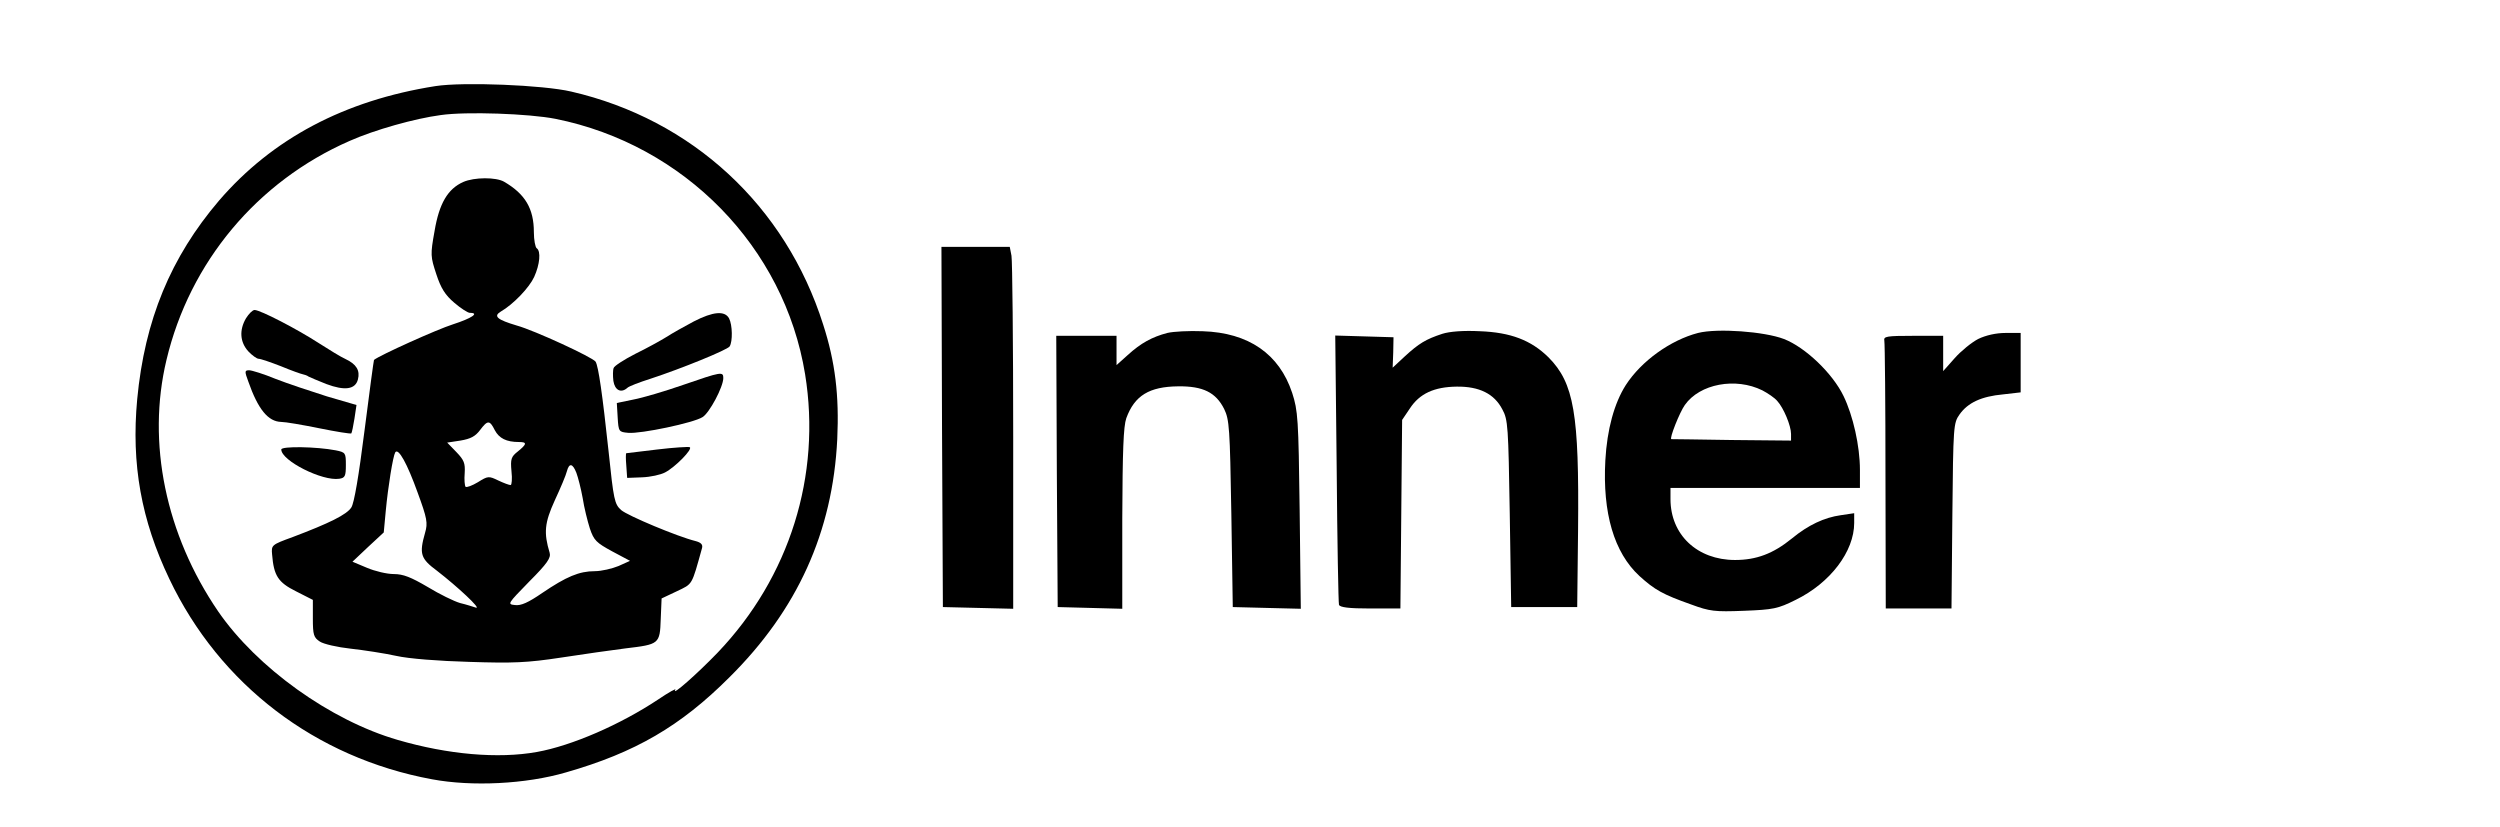
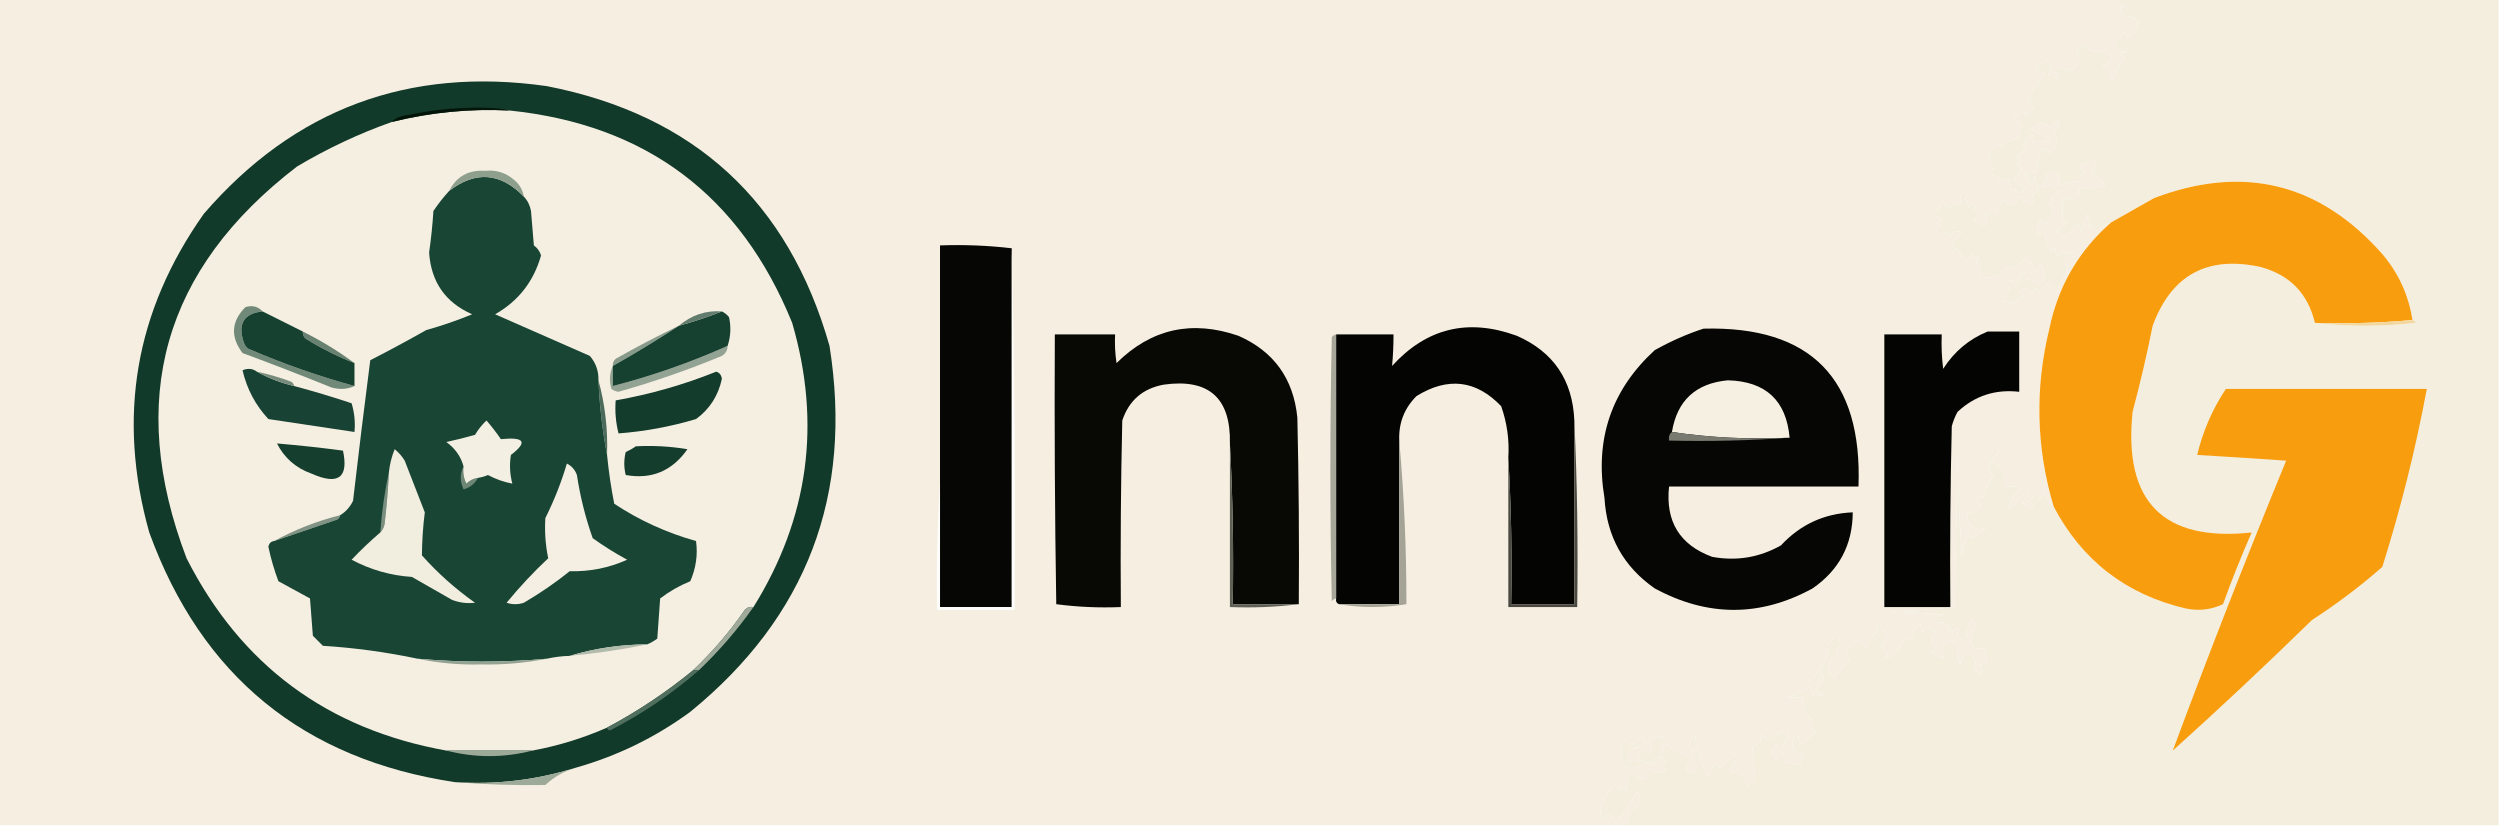
- <svg xmlns="http://www.w3.org/2000/svg" version="1.0" width="871pt" height="288pt" viewBox="0 0 871 288" preserveAspectRatio="xMidYMid meet">
-   <g transform="translate(0,288) scale(0.1,-0.1)" fill="#000000" stroke="none">
-     <path d="M1517 2580 c-317 -50 -568 -183 -754 -399 -168 -197 -259 -416 -285 -692 -21 -226 14 -421 112 -626 175 -368 509 -623 915 -698 139 -26 327 -17 467 24 241 69 399 161 569 331 237 235 360 506 376 830 7 152 -7 269 -49 399 -131 414 -457 715 -878 812 -98 23 -377 34 -473 19z m418 -114 c449 -90 798 -447 870 -890 57 -352 -54 -707 -304 -969 -71 -74 -164 -156 -148 -130 4 6 -23 -9 -60 -34 -131 -87 -300 -161 -423 -183 -134 -24 -309 -9 -484 42 -235 68 -491 252 -626 448 -183 268 -249 588 -180 876 81 341 316 622 638 763 88 39 227 78 317 90 89 13 309 5 400 -13z" />
-     <path d="M1614 2246 c-54 -24 -84 -75 -100 -171 -15 -83 -14 -89 6 -150 16 -49 31 -73 63 -100 22 -19 47 -35 54 -35 35 0 6 -19 -59 -40 -54 -17 -256 -108 -275 -124 -1 -1 -16 -112 -33 -246 -20 -158 -36 -253 -46 -268 -16 -25 -77 -55 -204 -103 -74 -27 -75 -28 -72 -61 6 -74 21 -97 83 -128 l59 -30 0 -65 c0 -57 3 -66 24 -80 13 -9 62 -20 108 -25 45 -5 117 -16 158 -25 44 -10 149 -18 255 -21 152 -5 202 -3 320 15 77 12 178 26 224 32 118 14 120 15 123 102 l3 72 53 25 c56 27 51 18 88 151 3 12 -4 19 -23 24 -61 15 -236 88 -259 108 -23 21 -26 34 -44 207 -21 195 -35 294 -45 310 -10 15 -213 109 -275 126 -67 20 -82 32 -56 48 45 26 100 84 117 121 20 44 24 90 9 100 -5 3 -10 29 -10 56 0 82 -30 133 -104 176 -28 16 -103 16 -142 -1z m110 -865 c15 -28 40 -41 84 -41 29 0 28 -7 -4 -33 -23 -18 -26 -26 -22 -69 3 -26 1 -48 -3 -48 -5 0 -24 7 -43 16 -33 16 -36 16 -71 -6 -20 -12 -39 -19 -43 -16 -3 4 -5 25 -3 48 2 34 -2 45 -29 73 l-32 33 46 7 c36 6 52 15 68 36 27 36 34 36 52 0z m-269 -217 c33 -90 36 -106 26 -140 -21 -74 -16 -90 42 -133 71 -55 156 -134 135 -128 -9 3 -34 11 -55 16 -21 6 -72 31 -113 56 -58 34 -85 45 -118 45 -24 0 -66 10 -94 22 l-50 21 54 51 55 51 7 75 c8 85 25 190 33 204 11 17 42 -40 78 -140z m553 69 c6 -16 16 -55 22 -88 5 -33 17 -81 25 -106 14 -42 23 -50 78 -80 l62 -33 -40 -18 c-22 -9 -59 -18 -83 -18 -54 0 -99 -19 -183 -76 -48 -33 -74 -45 -95 -42 -27 3 -26 4 50 82 63 63 76 83 71 100 -21 70 -18 104 18 183 20 43 39 88 42 101 8 30 20 28 33 -5z" />
-     <path d="M857 1771 c-24 -41 -21 -83 8 -115 13 -14 30 -26 36 -26 7 0 42 -12 78 -26 36 -15 70 -27 76 -28 5 -1 15 -4 20 -8 6 -3 34 -15 62 -26 64 -24 101 -19 110 16 8 31 -5 53 -43 71 -16 7 -58 33 -94 56 -74 48 -203 115 -223 115 -7 0 -20 -13 -30 -29z" />
-     <path d="M2417 1760 c-32 -17 -75 -41 -95 -54 -21 -13 -70 -40 -109 -59 -39 -20 -73 -42 -75 -49 -3 -7 -3 -28 -1 -45 5 -33 27 -44 49 -24 5 5 41 19 79 31 110 36 269 101 277 113 11 17 10 75 -2 98 -15 27 -55 24 -123 -11z" />
-     <path d="M865 1551 c34 -97 69 -140 115 -141 14 0 73 -10 132 -22 59 -12 109 -20 112 -18 2 3 7 26 11 52 l7 47 -103 30 c-57 18 -138 45 -179 61 -41 17 -83 30 -92 30 -16 0 -16 -4 -3 -39z" />
-     <path d="M2380 1539 c-63 -22 -141 -45 -173 -51 l-58 -12 3 -51 c3 -49 4 -50 37 -53 43 -4 229 35 259 55 24 15 72 105 72 136 0 23 -7 22 -140 -24z" />
-     <path d="M980 1314 c0 -39 143 -111 202 -102 20 3 23 9 23 48 0 42 -1 44 -35 51 -67 13 -190 15 -190 3z" />
-     <path d="M2290 1314 c-58 -7 -106 -13 -108 -13 -2 -1 -2 -20 0 -43 l3 -43 52 2 c29 1 65 9 80 17 35 18 98 82 86 88 -4 2 -55 -1 -113 -8z" />
-     <path d="M3282 1393 l3 -628 123 -3 122 -3 0 599 c0 330 -3 614 -6 631 l-6 31 -119 0 -119 0 2 -627z" />
-     <path d="M4067 1720 c-53 -14 -92 -35 -138 -77 l-39 -35 0 51 0 51 -105 0 -105 0 2 -472 3 -473 113 -3 112 -3 0 313 c1 238 4 322 14 351 29 79 80 110 181 111 86 1 131 -21 160 -79 18 -37 20 -66 25 -365 l5 -325 118 -3 119 -3 -4 343 c-4 320 -6 347 -26 409 -45 136 -152 210 -312 215 -47 2 -102 -1 -123 -6z" />
-     <path d="M5025 1717 c-58 -19 -82 -34 -130 -78 l-43 -40 2 53 1 53 -101 3 -102 3 5 -463 c2 -255 6 -469 8 -475 3 -9 34 -13 109 -13 l105 0 3 328 3 329 27 40 c34 52 85 75 163 76 79 1 131 -25 159 -79 20 -36 21 -60 26 -364 l5 -325 115 0 115 0 3 270 c4 404 -14 510 -103 600 -61 60 -132 87 -239 91 -58 3 -106 -1 -131 -9z" />
-     <path d="M5916 1720 c-96 -25 -198 -98 -252 -182 -40 -63 -65 -154 -71 -262 -10 -183 30 -321 119 -403 53 -48 81 -64 180 -99 65 -24 82 -26 184 -22 102 4 118 7 180 38 121 59 204 169 204 268 l0 34 -47 -7 c-57 -8 -113 -34 -170 -81 -65 -53 -124 -75 -198 -75 -132 0 -225 88 -225 212 l0 39 330 0 330 0 0 63 c0 83 -24 189 -57 257 -38 79 -133 170 -208 199 -68 26 -231 38 -299 21z m224 -200 c19 -10 43 -26 52 -37 22 -24 48 -86 48 -115 l0 -23 -207 2 c-115 2 -209 3 -210 3 -8 1 29 94 47 119 52 74 177 97 270 51z" />
-     <path d="M6892 1699 c-23 -12 -60 -42 -82 -67 l-40 -45 0 62 0 61 -104 0 c-94 0 -104 -2 -101 -17 2 -10 4 -224 4 -475 l1 -458 114 0 115 0 3 323 c3 315 4 323 25 353 29 41 76 63 152 70 l61 7 0 103 0 104 -52 0 c-34 0 -69 -8 -96 -21z" />
+ <svg xmlns="http://www.w3.org/2000/svg" version="1.1" width="871px" height="288px" style="shape-rendering:geometricPrecision; text-rendering:geometricPrecision; image-rendering:optimizeQuality; fill-rule:evenodd; clip-rule:evenodd">
+   <g>
+     <path style="opacity:1" fill="#f6efe1" d="M -0.5,-0.5 C 245.5,-0.5 491.5,-0.5 737.5,-0.5C 737.881,0.931 738.881,1.764 740.5,2C 738.314,2.604 738.148,3.77 740,5.5C 746.414,5.876 746.748,8.543 741,13.5C 740.374,11.009 739.541,11.009 738.5,13.5C 737.914,13.291 737.414,12.957 737,12.5C 736.207,16.047 737.707,17.88 741.5,18C 738.456,18.359 738.122,19.026 740.5,20C 738.18,22.825 736.68,25.658 736,28.5C 734.887,27.24 734.72,26.073 735.5,25C 734.672,24.085 733.672,23.419 732.5,23C 736.333,21.5 736.5,19.667 733,17.5C 730.286,18.666 727.953,18 726,15.5C 723.828,16.608 723.328,18.108 724.5,20C 723.457,24.442 721.29,25.608 718,23.5C 716.941,23.63 716.108,24.13 715.5,25C 716.956,25.423 717.456,26.256 717,27.5C 715.933,26.809 714.766,26.309 713.5,26C 714.885,24.035 714.718,22.202 713,20.5C 712.676,22.569 711.842,22.902 710.5,21.5C 709.386,22.723 709.219,24.056 710,25.5C 710.914,24.346 711.747,24.513 712.5,26C 710.131,28.57 708.131,31.404 706.5,34.5C 707.167,35.5 707.833,36.5 708.5,37.5C 707.478,38.354 706.645,39.354 706,40.5C 705.667,39.833 705.333,39.167 705,38.5C 703.938,40.208 702.771,40.874 701.5,40.5C 702.263,41.719 703.263,42.719 704.5,43.5C 703.691,45.071 703.357,46.738 703.5,48.5C 700.802,48.45 698.636,49.45 697,51.5C 696.667,51.167 696.333,50.833 696,50.5C 692.612,52.851 692.112,55.518 694.5,58.5C 693.975,59.192 693.308,59.692 692.5,60C 693.872,60.631 695.205,61.297 696.5,62C 696.355,62.772 696.022,63.439 695.5,64C 696.974,63.027 698.474,62.527 700,62.5C 700.333,63.833 700.667,65.167 701,66.5C 701.333,66.167 701.667,65.833 702,65.5C 703.249,67.992 704.416,67.825 705.5,65C 703.285,64.612 701.952,63.612 701.5,62C 704.474,60.494 704.807,58.828 702.5,57C 703.641,56.259 703.641,55.425 702.5,54.5C 703.665,53.416 704.998,52.583 706.5,52C 705.833,51.667 705.167,51.333 704.5,51C 705.293,49.915 705.96,48.748 706.5,47.5C 707.002,46.479 707.668,46.312 708.5,47C 707.396,48.131 707.729,48.965 709.5,49.5C 711.117,49.331 712.784,48.997 714.5,48.5C 712.534,47.56 710.201,46.394 707.5,45C 708.966,44.364 710.3,43.531 711.5,42.5C 712.5,43.167 713.5,43.833 714.5,44.5C 715.333,43.5 716.167,42.5 717,41.5C 717.711,43.367 717.211,44.867 715.5,46C 717.46,48.584 716.96,51.084 714,53.5C 713.147,51.875 712.147,51.542 711,52.5C 710.28,55.135 709.613,57.801 709,60.5C 707.951,59.483 706.784,59.316 705.5,60C 706.227,61.399 706.727,62.899 707,64.5C 707.915,63.672 708.581,62.672 709,61.5C 709.346,63.218 709.846,64.885 710.5,66.5C 708.02,67.415 707.353,68.915 708.5,71C 708,71.167 707.5,71.333 707,71.5C 705.832,70.491 704.665,69.491 703.5,68.5C 702.062,71.823 700.229,72.156 698,69.5C 696.883,70.949 696.216,72.616 696,74.5C 694.701,74.034 693.201,74.034 691.5,74.5C 692.972,79.106 691.639,79.773 687.5,76.5C 688.441,76.51 689.108,76.01 689.5,75C 689.095,74.055 688.428,73.388 687.5,73C 688.654,72.086 688.487,71.253 687,70.5C 686.667,71.167 686.333,71.833 686,72.5C 685.691,71.234 685.191,70.067 684.5,69C 685.888,68.111 685.722,67.611 684,67.5C 683.5,67.833 683,68.167 682.5,68.5C 684.011,70.838 683.677,71.504 681.5,70.5C 680.318,72.645 678.818,72.645 677,70.5C 675.954,72.091 674.787,73.591 673.5,75C 674.624,75.249 675.624,75.749 676.5,76.5C 675.359,77.425 675.359,78.259 676.5,79C 674.699,79.317 674.366,79.984 675.5,81C 676.449,81.617 677.282,81.451 678,80.5C 678.333,81.167 678.667,81.833 679,82.5C 680.067,80.717 681.567,80.217 683.5,81C 681.205,82.676 680.038,84.843 680,87.5C 680.414,87.043 680.914,86.709 681.5,86.5C 682.861,88.028 684.028,89.695 685,91.5C 685.419,90.328 686.085,89.328 687,88.5C 687.667,89.833 688.333,89.833 689,88.5C 689.492,89.549 689.326,90.549 688.5,91.5C 689.95,92.85 690.617,94.516 690.5,96.5C 692.924,96.808 695.257,96.474 697.5,95.5C 698.415,93.02 699.915,92.353 702,93.5C 703.333,92.167 704.667,90.833 706,89.5C 707.237,91.104 708.403,92.771 709.5,94.5C 710.251,93.624 710.751,92.624 711,91.5C 711.93,93.543 712.43,95.376 712.5,97C 711.667,97.833 710.833,98.667 710,99.5C 708.951,97.893 707.451,97.227 705.5,97.5C 705.649,96.448 705.483,95.448 705,94.5C 704.033,95.678 703.533,97.011 703.5,98.5C 702.158,99.902 701.324,99.569 701,97.5C 698.266,98.362 698.099,99.195 700.5,100C 699.5,101.667 698.5,103.333 697.5,105C 699.18,105.034 700.68,105.201 702,105.5C 702.903,104.299 704.069,103.465 705.5,103C 702.972,102.331 702.972,101.498 705.5,100.5C 706.478,100.977 707.311,101.643 708,102.5C 709,99.833 710,99.833 711,102.5C 712.763,97.223 714.43,97.223 716,102.5C 717.5,99.5 719,96.5 720.5,93.5C 719.754,92.264 719.421,90.93 719.5,89.5C 720.873,89.657 722.207,89.49 723.5,89C 724.673,85.89 724.173,85.723 722,88.5C 720.883,88.335 719.716,88.002 718.5,87.5C 717.117,90.076 716.283,89.742 716,86.5C 715.667,86.833 715.333,87.167 715,87.5C 713.331,85.831 712.498,83.831 712.5,81.5C 711.5,81.5 710.5,81.5 709.5,81.5C 709.491,79.692 709.991,78.025 711,76.5C 711.308,77.308 711.808,77.975 712.5,78.5C 714.337,76.355 715.337,74.189 715.5,72C 712.833,71.333 712.833,70.667 715.5,70C 715.167,69.667 714.833,69.333 714.5,69C 715.471,67.796 716.471,67.296 717.5,67.5C 716.478,66.646 715.645,65.646 715,64.5C 710.962,66.03 710.462,65.196 713.5,62C 713.167,61.667 712.833,61.333 712.5,61C 716.362,58.677 718.028,59.844 717.5,64.5C 720.298,63.535 722.964,63.035 725.5,63C 724.185,61.605 724.519,60.605 726.5,60C 725.833,59.333 725.167,58.667 724.5,58C 726.364,56.594 728.197,56.094 730,56.5C 730.54,58.135 730.04,59.468 728.5,60.5C 730.071,61.204 731.738,62.537 733.5,64.5C 730.572,65.484 727.572,65.817 724.5,65.5C 724.67,66.822 724.337,67.989 723.5,69C 721.82,69.034 720.32,69.201 719,69.5C 718.333,72.167 718.333,74.833 719,77.5C 719.654,76.304 720.154,76.304 720.5,77.5C 719.167,78.5 717.833,79.5 716.5,80.5C 717.242,81.287 718.075,81.954 719,82.5C 721.14,81.272 722.807,79.605 724,77.5C 724.333,78.5 724.667,79.5 725,80.5C 725.667,78.5 726.333,76.5 727,74.5C 727.309,75.766 727.809,76.933 728.5,78C 728.167,78.333 727.833,78.667 727.5,79C 728.766,79.309 729.933,79.809 731,80.5C 732.129,78.859 733.629,77.859 735.5,77.5C 724.234,87.355 717.067,99.688 714,114.5C 708.892,135.346 709.392,156.013 715.5,176.5C 713.951,175.436 712.785,173.436 712,170.5C 711.781,171.938 711.281,173.271 710.5,174.5C 710.704,173.471 710.204,172.471 709,171.5C 708.535,172.931 707.701,174.097 706.5,175C 708.929,175.451 709.096,176.285 707,177.5C 706.167,176.667 705.333,175.833 704.5,175C 705.945,173.29 706.778,171.456 707,169.5C 705.039,172.463 702.706,175.129 700,177.5C 700.052,174.243 701.552,171.743 704.5,170C 702.527,169.505 700.527,169.338 698.5,169.5C 698.034,167.799 698.034,166.299 698.5,165C 697.417,162.944 695.75,161.611 693.5,161C 694.364,159.863 695.364,158.53 696.5,157C 696,156.5 695.5,156 695,155.5C 694.581,156.672 693.915,157.672 693,158.5C 692.773,161.522 693.273,164.022 694.5,166C 692.667,168.107 691.501,170.607 691,173.5C 688.139,173.092 687.972,173.925 690.5,176C 689.284,177.74 687.618,178.74 685.5,179C 685.132,180.473 685.632,181.973 687,183.5C 688.947,184.589 690.781,184.589 692.5,183.5C 690.78,184.92 688.946,186.253 687,187.5C 686.586,187.043 686.086,186.709 685.5,186.5C 684.833,188.833 684.167,191.167 683.5,193.5C 682.667,181.848 682.167,170.181 682,158.5C 681.667,176.167 681.333,193.833 681,211.5C 673.579,212.316 666.079,212.816 658.5,213C 664.833,213.333 671.167,213.667 677.5,214C 672.373,215.526 672.373,216.526 677.5,217C 678.701,217.903 679.535,219.069 680,220.5C 680.423,219.044 681.256,218.544 682.5,219C 681.399,221.292 682.232,222.792 685,223.5C 684.91,220.895 685.577,218.229 687,215.5C 687.5,216 688,216.5 688.5,217C 687.773,219.124 687.106,221.291 686.5,223.5C 687.415,225.98 688.915,226.647 691,225.5C 691.5,227 692,228.5 692.5,230C 691.616,231.098 690.616,231.598 689.5,231.5C 690.428,232.768 690.595,234.101 690,235.5C 689.5,234.333 688.667,233.5 687.5,233C 689.017,230.239 688.184,228.406 685,227.5C 683.956,228.623 683.29,229.956 683,231.5C 681.783,229.48 681.617,227.48 682.5,225.5C 680.302,222.757 678.302,222.923 676.5,226C 677.731,227.183 677.731,228.349 676.5,229.5C 675.3,228.469 673.966,227.635 672.5,227C 673.5,226.667 674.5,226.333 675.5,226C 672.245,224.768 671.912,222.768 674.5,220C 673.234,219.691 672.067,219.191 671,218.5C 670.026,220.878 669.359,220.544 669,217.5C 667.117,218.653 666.284,220.319 666.5,222.5C 663.612,222.22 662.112,223.553 662,226.5C 661.667,226.167 661.333,225.833 661,225.5C 660.564,228.284 659.064,229.45 656.5,229C 656.957,228.586 657.291,228.086 657.5,227.5C 654.833,225.833 654.833,224.167 657.5,222.5C 656.833,221.167 656.167,219.833 655.5,218.5C 653.59,217.288 653.256,217.621 654.5,219.5C 652.808,221.359 651.308,223.359 650,225.5C 648.075,223.027 646.242,223.027 644.5,225.5C 643.253,227.006 643.253,228.506 644.5,230C 642.291,231.873 640.458,234.04 639,236.5C 636.582,234.716 636.249,232.383 638,229.5C 640.122,228.78 640.622,227.613 639.5,226C 640.624,225.751 641.624,225.251 642.5,224.5C 640.724,223.685 640.057,222.518 640.5,221C 638.687,220.386 638.353,220.719 639.5,222C 638.333,222.5 637.5,223.333 637,224.5C 636.107,223.289 635.274,223.289 634.5,224.5C 635.5,225.333 636.5,226.167 637.5,227C 635.73,231.343 633.396,234.843 630.5,237.5C 631.391,238.59 632.391,238.59 633.5,237.5C 633.998,236.397 634.331,235.397 634.5,234.5C 634.833,235.167 635.167,235.833 635.5,236.5C 634.751,238.036 633.751,239.369 632.5,240.5C 636.335,242.163 636.001,242.663 631.5,242C 631.07,241.08 630.736,240.247 630.5,239.5C 628.04,241.096 625.374,242.262 622.5,243C 624.488,243.18 626.488,243.014 628.5,242.5C 628.069,245.854 629.069,248.687 631.5,251C 631.355,251.772 631.022,252.439 630.5,253C 631.428,253.388 632.095,254.055 632.5,255C 631.022,256.478 629.522,257.978 628,259.5C 626.956,258.377 626.29,257.044 626,255.5C 623.314,259.212 624.147,261.712 628.5,263C 627.663,264.011 627.33,265.178 627.5,266.5C 625.5,266.167 623.5,265.833 621.5,265.5C 621.741,262.001 620.908,261.668 619,264.5C 617,262.833 617,261.167 619,259.5C 619.333,260.167 619.667,260.833 620,261.5C 624.901,254.4 623.567,253.067 616,257.5C 614.739,257.241 613.739,256.574 613,255.5C 614.101,257.792 613.268,259.292 610.5,260C 610.843,263.683 611.176,267.349 611.5,271C 610.902,272.301 609.902,273.135 608.5,273.5C 608.304,271.693 607.137,270.026 605,268.5C 604.086,269.654 603.253,269.487 602.5,268C 604.708,266.538 605.374,264.705 604.5,262.5C 602.842,264.323 601.009,265.99 599,267.5C 598.667,266.833 598.333,266.167 598,265.5C 596.748,267.001 595.748,268.668 595,270.5C 592.401,265.632 590.901,260.632 590.5,255.5C 588.885,257.622 588.385,259.955 589,262.5C 589.333,261.833 589.667,261.167 590,260.5C 590.72,262.112 590.554,263.612 589.5,265C 591.836,266.27 591.836,267.77 589.5,269.5C 588.692,269.192 588.025,268.692 587.5,268C 588.051,266.602 588.384,265.268 588.5,264C 585.222,262.608 582.555,261.108 580.5,259.5C 579.749,260.376 579.249,261.376 579,262.5C 578.217,260.567 578.717,259.067 580.5,258C 578.63,256.436 576.63,256.436 574.5,258C 575.747,259.494 575.747,260.994 574.5,262.5C 573.28,261.289 572.113,261.289 571,262.5C 570.544,263.744 571.044,264.577 572.5,265C 570.5,265.667 568.5,265.667 566.5,265C 567.38,263.644 567.714,262.144 567.5,260.5C 570.045,260.849 572.045,260.016 573.5,258C 571.633,257.289 570.133,257.789 569,259.5C 567.989,258.663 566.822,258.33 565.5,258.5C 563.353,267.538 566.186,269.871 574,265.5C 574.333,265.833 574.667,266.167 575,266.5C 576.314,265.687 577.481,264.687 578.5,263.5C 579.5,263.833 580.167,264.5 580.5,265.5C 579.833,265.833 579.167,266.167 578.5,266.5C 579.025,267.192 579.692,267.692 580.5,268C 578.291,269.691 576.458,269.524 575,267.5C 573.881,268.552 573.381,269.719 573.5,271C 571.521,271.684 569.854,271.184 568.5,269.5C 566.917,271.446 566.417,273.446 567,275.5C 566,274.167 565,274.167 564,275.5C 563.667,274.833 563.333,274.167 563,273.5C 559.293,276.416 557.459,280.249 557.5,285C 558.744,285.456 559.577,284.956 560,283.5C 561.333,284.167 562.333,285.167 563,286.5C 566.155,282.722 568.655,279.056 570.5,275.5C 572.311,279.213 571.311,281.546 567.5,282.5C 567.634,284.292 567.301,285.958 566.5,287.5C 377.5,287.5 188.5,287.5 -0.5,287.5C -0.5,191.5 -0.5,95.5 -0.5,-0.5 Z" />
+   </g>
+   <g>
+     <path style="opacity:1" fill="#f4eedf" d="M 737.5,-0.5 C 781.833,-0.5 826.167,-0.5 870.5,-0.5C 870.5,95.5 870.5,191.5 870.5,287.5C 769.167,287.5 667.833,287.5 566.5,287.5C 567.301,285.958 567.634,284.292 567.5,282.5C 571.311,281.546 572.311,279.213 570.5,275.5C 568.655,279.056 566.155,282.722 563,286.5C 562.333,285.167 561.333,284.167 560,283.5C 559.577,284.956 558.744,285.456 557.5,285C 557.459,280.249 559.293,276.416 563,273.5C 563.333,274.167 563.667,274.833 564,275.5C 565,274.167 566,274.167 567,275.5C 566.417,273.446 566.917,271.446 568.5,269.5C 569.854,271.184 571.521,271.684 573.5,271C 573.381,269.719 573.881,268.552 575,267.5C 576.458,269.524 578.291,269.691 580.5,268C 579.692,267.692 579.025,267.192 578.5,266.5C 579.167,266.167 579.833,265.833 580.5,265.5C 580.167,264.5 579.5,263.833 578.5,263.5C 577.481,264.687 576.314,265.687 575,266.5C 574.667,266.167 574.333,265.833 574,265.5C 566.186,269.871 563.353,267.538 565.5,258.5C 566.822,258.33 567.989,258.663 569,259.5C 570.133,257.789 571.633,257.289 573.5,258C 572.045,260.016 570.045,260.849 567.5,260.5C 567.714,262.144 567.38,263.644 566.5,265C 568.5,265.667 570.5,265.667 572.5,265C 571.044,264.577 570.544,263.744 571,262.5C 572.113,261.289 573.28,261.289 574.5,262.5C 575.747,260.994 575.747,259.494 574.5,258C 576.63,256.436 578.63,256.436 580.5,258C 578.717,259.067 578.217,260.567 579,262.5C 579.249,261.376 579.749,260.376 580.5,259.5C 582.555,261.108 585.222,262.608 588.5,264C 588.384,265.268 588.051,266.602 587.5,268C 588.025,268.692 588.692,269.192 589.5,269.5C 591.836,267.77 591.836,266.27 589.5,265C 590.554,263.612 590.72,262.112 590,260.5C 589.667,261.167 589.333,261.833 589,262.5C 588.385,259.955 588.885,257.622 590.5,255.5C 590.901,260.632 592.401,265.632 595,270.5C 595.748,268.668 596.748,267.001 598,265.5C 598.333,266.167 598.667,266.833 599,267.5C 601.009,265.99 602.842,264.323 604.5,262.5C 605.374,264.705 604.708,266.538 602.5,268C 603.253,269.487 604.086,269.654 605,268.5C 607.137,270.026 608.304,271.693 608.5,273.5C 609.902,273.135 610.902,272.301 611.5,271C 611.176,267.349 610.843,263.683 610.5,260C 613.268,259.292 614.101,257.792 613,255.5C 613.739,256.574 614.739,257.241 616,257.5C 623.567,253.067 624.901,254.4 620,261.5C 619.667,260.833 619.333,260.167 619,259.5C 617,261.167 617,262.833 619,264.5C 620.908,261.668 621.741,262.001 621.5,265.5C 623.5,265.833 625.5,266.167 627.5,266.5C 627.33,265.178 627.663,264.011 628.5,263C 624.147,261.712 623.314,259.212 626,255.5C 626.29,257.044 626.956,258.377 628,259.5C 629.522,257.978 631.022,256.478 632.5,255C 632.095,254.055 631.428,253.388 630.5,253C 631.022,252.439 631.355,251.772 631.5,251C 629.069,248.687 628.069,245.854 628.5,242.5C 626.488,243.014 624.488,243.18 622.5,243C 625.374,242.262 628.04,241.096 630.5,239.5C 630.736,240.247 631.07,241.08 631.5,242C 636.001,242.663 636.335,242.163 632.5,240.5C 633.751,239.369 634.751,238.036 635.5,236.5C 635.167,235.833 634.833,235.167 634.5,234.5C 634.331,235.397 633.998,236.397 633.5,237.5C 632.391,238.59 631.391,238.59 630.5,237.5C 633.396,234.843 635.73,231.343 637.5,227C 636.5,226.167 635.5,225.333 634.5,224.5C 635.274,223.289 636.107,223.289 637,224.5C 637.5,223.333 638.333,222.5 639.5,222C 638.353,220.719 638.687,220.386 640.5,221C 640.057,222.518 640.724,223.685 642.5,224.5C 641.624,225.251 640.624,225.751 639.5,226C 640.622,227.613 640.122,228.78 638,229.5C 636.249,232.383 636.582,234.716 639,236.5C 640.458,234.04 642.291,231.873 644.5,230C 643.253,228.506 643.253,227.006 644.5,225.5C 646.242,223.027 648.075,223.027 650,225.5C 651.308,223.359 652.808,221.359 654.5,219.5C 653.256,217.621 653.59,217.288 655.5,218.5C 656.167,219.833 656.833,221.167 657.5,222.5C 654.833,224.167 654.833,225.833 657.5,227.5C 657.291,228.086 656.957,228.586 656.5,229C 659.064,229.45 660.564,228.284 661,225.5C 661.333,225.833 661.667,226.167 662,226.5C 662.112,223.553 663.612,222.22 666.5,222.5C 666.284,220.319 667.117,218.653 669,217.5C 669.359,220.544 670.026,220.878 671,218.5C 672.067,219.191 673.234,219.691 674.5,220C 671.912,222.768 672.245,224.768 675.5,226C 674.5,226.333 673.5,226.667 672.5,227C 673.966,227.635 675.3,228.469 676.5,229.5C 677.731,228.349 677.731,227.183 676.5,226C 678.302,222.923 680.302,222.757 682.5,225.5C 681.617,227.48 681.783,229.48 683,231.5C 683.29,229.956 683.956,228.623 685,227.5C 688.184,228.406 689.017,230.239 687.5,233C 688.667,233.5 689.5,234.333 690,235.5C 690.595,234.101 690.428,232.768 689.5,231.5C 690.616,231.598 691.616,231.098 692.5,230C 692,228.5 691.5,227 691,225.5C 688.915,226.647 687.415,225.98 686.5,223.5C 687.106,221.291 687.773,219.124 688.5,217C 688,216.5 687.5,216 687,215.5C 685.577,218.229 684.91,220.895 685,223.5C 682.232,222.792 681.399,221.292 682.5,219C 681.256,218.544 680.423,219.044 680,220.5C 679.535,219.069 678.701,217.903 677.5,217C 672.373,216.526 672.373,215.526 677.5,214C 671.167,213.667 664.833,213.333 658.5,213C 666.079,212.816 673.579,212.316 681,211.5C 681.333,193.833 681.667,176.167 682,158.5C 682.167,170.181 682.667,181.848 683.5,193.5C 684.167,191.167 684.833,188.833 685.5,186.5C 686.086,186.709 686.586,187.043 687,187.5C 688.946,186.253 690.78,184.92 692.5,183.5C 690.781,184.589 688.947,184.589 687,183.5C 685.632,181.973 685.132,180.473 685.5,179C 687.618,178.74 689.284,177.74 690.5,176C 687.972,173.925 688.139,173.092 691,173.5C 691.501,170.607 692.667,168.107 694.5,166C 693.273,164.022 692.773,161.522 693,158.5C 693.915,157.672 694.581,156.672 695,155.5C 695.5,156 696,156.5 696.5,157C 695.364,158.53 694.364,159.863 693.5,161C 695.75,161.611 697.417,162.944 698.5,165C 698.034,166.299 698.034,167.799 698.5,169.5C 700.527,169.338 702.527,169.505 704.5,170C 701.552,171.743 700.052,174.243 700,177.5C 702.706,175.129 705.039,172.463 707,169.5C 706.778,171.456 705.945,173.29 704.5,175C 705.333,175.833 706.167,176.667 707,177.5C 709.096,176.285 708.929,175.451 706.5,175C 707.701,174.097 708.535,172.931 709,171.5C 710.204,172.471 710.704,173.471 710.5,174.5C 711.281,173.271 711.781,171.938 712,170.5C 712.785,173.436 713.951,175.436 715.5,176.5C 725.395,195.291 740.729,207.125 761.5,212C 766.04,212.947 770.374,212.447 774.5,210.5C 777.557,202.054 780.89,193.721 784.5,185.5C 753.635,188.801 739.802,174.801 743,143.5C 745.649,133.572 747.982,123.572 750,113.5C 756.489,95.837 768.989,89.003 787.5,93C 797.75,95.749 804.083,102.249 806.5,112.5C 818.007,113.824 829.673,113.824 841.5,112.5C 841.376,111.893 841.043,111.56 840.5,111.5C 839.168,102.836 835.668,95.169 830,88.5C 808.095,63.733 781.595,57.233 750.5,69C 745.445,71.857 740.445,74.691 735.5,77.5C 733.629,77.859 732.129,78.859 731,80.5C 729.933,79.809 728.766,79.309 727.5,79C 727.833,78.667 728.167,78.333 728.5,78C 727.809,76.933 727.309,75.766 727,74.5C 726.333,76.5 725.667,78.5 725,80.5C 724.667,79.5 724.333,78.5 724,77.5C 722.807,79.605 721.14,81.272 719,82.5C 718.075,81.954 717.242,81.287 716.5,80.5C 717.833,79.5 719.167,78.5 720.5,77.5C 720.154,76.304 719.654,76.304 719,77.5C 718.333,74.833 718.333,72.167 719,69.5C 720.32,69.201 721.82,69.034 723.5,69C 724.337,67.989 724.67,66.822 724.5,65.5C 727.572,65.817 730.572,65.484 733.5,64.5C 731.738,62.537 730.071,61.204 728.5,60.5C 730.04,59.468 730.54,58.135 730,56.5C 728.197,56.094 726.364,56.594 724.5,58C 725.167,58.667 725.833,59.333 726.5,60C 724.519,60.605 724.185,61.605 725.5,63C 722.964,63.035 720.298,63.535 717.5,64.5C 718.028,59.844 716.362,58.677 712.5,61C 712.833,61.333 713.167,61.667 713.5,62C 710.462,65.196 710.962,66.03 715,64.5C 715.645,65.646 716.478,66.646 717.5,67.5C 716.471,67.296 715.471,67.796 714.5,69C 714.833,69.333 715.167,69.667 715.5,70C 712.833,70.667 712.833,71.333 715.5,72C 715.337,74.189 714.337,76.355 712.5,78.5C 711.808,77.975 711.308,77.308 711,76.5C 709.991,78.025 709.491,79.692 709.5,81.5C 710.5,81.5 711.5,81.5 712.5,81.5C 712.498,83.831 713.331,85.831 715,87.5C 715.333,87.167 715.667,86.833 716,86.5C 716.283,89.742 717.117,90.076 718.5,87.5C 719.716,88.002 720.883,88.335 722,88.5C 724.173,85.723 724.673,85.89 723.5,89C 722.207,89.49 720.873,89.657 719.5,89.5C 719.421,90.93 719.754,92.264 720.5,93.5C 719,96.5 717.5,99.5 716,102.5C 714.43,97.223 712.763,97.223 711,102.5C 710,99.833 709,99.833 708,102.5C 707.311,101.643 706.478,100.977 705.5,100.5C 702.972,101.498 702.972,102.331 705.5,103C 704.069,103.465 702.903,104.299 702,105.5C 700.68,105.201 699.18,105.034 697.5,105C 698.5,103.333 699.5,101.667 700.5,100C 698.099,99.195 698.266,98.362 701,97.5C 701.324,99.569 702.158,99.902 703.5,98.5C 703.533,97.011 704.033,95.678 705,94.5C 705.483,95.448 705.649,96.448 705.5,97.5C 707.451,97.227 708.951,97.893 710,99.5C 710.833,98.667 711.667,97.833 712.5,97C 712.43,95.376 711.93,93.543 711,91.5C 710.751,92.624 710.251,93.624 709.5,94.5C 708.403,92.771 707.237,91.104 706,89.5C 704.667,90.833 703.333,92.167 702,93.5C 699.915,92.353 698.415,93.02 697.5,95.5C 695.257,96.474 692.924,96.808 690.5,96.5C 690.617,94.516 689.95,92.85 688.5,91.5C 689.326,90.549 689.492,89.549 689,88.5C 688.333,89.833 687.667,89.833 687,88.5C 686.085,89.328 685.419,90.328 685,91.5C 684.028,89.695 682.861,88.028 681.5,86.5C 680.914,86.709 680.414,87.043 680,87.5C 680.038,84.843 681.205,82.676 683.5,81C 681.567,80.217 680.067,80.717 679,82.5C 678.667,81.833 678.333,81.167 678,80.5C 677.282,81.451 676.449,81.617 675.5,81C 674.366,79.984 674.699,79.317 676.5,79C 675.359,78.259 675.359,77.425 676.5,76.5C 675.624,75.749 674.624,75.249 673.5,75C 674.787,73.591 675.954,72.091 677,70.5C 678.818,72.645 680.318,72.645 681.5,70.5C 683.677,71.504 684.011,70.838 682.5,68.5C 683,68.167 683.5,67.833 684,67.5C 685.722,67.611 685.888,68.111 684.5,69C 685.191,70.067 685.691,71.234 686,72.5C 686.333,71.833 686.667,71.167 687,70.5C 688.487,71.253 688.654,72.086 687.5,73C 688.428,73.388 689.095,74.055 689.5,75C 689.108,76.01 688.441,76.51 687.5,76.5C 691.639,79.773 692.972,79.106 691.5,74.5C 693.201,74.034 694.701,74.034 696,74.5C 696.216,72.616 696.883,70.949 698,69.5C 700.229,72.156 702.062,71.823 703.5,68.5C 704.665,69.491 705.832,70.491 707,71.5C 707.5,71.333 708,71.167 708.5,71C 707.353,68.915 708.02,67.415 710.5,66.5C 709.846,64.885 709.346,63.218 709,61.5C 708.581,62.672 707.915,63.672 707,64.5C 706.727,62.899 706.227,61.399 705.5,60C 706.784,59.316 707.951,59.483 709,60.5C 709.613,57.801 710.28,55.135 711,52.5C 712.147,51.542 713.147,51.875 714,53.5C 716.96,51.084 717.46,48.584 715.5,46C 717.211,44.867 717.711,43.367 717,41.5C 716.167,42.5 715.333,43.5 714.5,44.5C 713.5,43.833 712.5,43.167 711.5,42.5C 710.3,43.531 708.966,44.364 707.5,45C 710.201,46.394 712.534,47.56 714.5,48.5C 712.784,48.997 711.117,49.331 709.5,49.5C 707.729,48.965 707.396,48.131 708.5,47C 707.668,46.312 707.002,46.479 706.5,47.5C 705.96,48.748 705.293,49.915 704.5,51C 705.167,51.333 705.833,51.667 706.5,52C 704.998,52.583 703.665,53.416 702.5,54.5C 703.641,55.425 703.641,56.259 702.5,57C 704.807,58.828 704.474,60.494 701.5,62C 701.952,63.612 703.285,64.612 705.5,65C 704.416,67.825 703.249,67.992 702,65.5C 701.667,65.833 701.333,66.167 701,66.5C 700.667,65.167 700.333,63.833 700,62.5C 698.474,62.527 696.974,63.027 695.5,64C 696.022,63.439 696.355,62.772 696.5,62C 695.205,61.297 693.872,60.631 692.5,60C 693.308,59.692 693.975,59.192 694.5,58.5C 692.112,55.518 692.612,52.851 696,50.5C 696.333,50.833 696.667,51.167 697,51.5C 698.636,49.45 700.802,48.45 703.5,48.5C 703.357,46.738 703.691,45.071 704.5,43.5C 703.263,42.719 702.263,41.719 701.5,40.5C 702.771,40.874 703.938,40.208 705,38.5C 705.333,39.167 705.667,39.833 706,40.5C 706.645,39.354 707.478,38.354 708.5,37.5C 707.833,36.5 707.167,35.5 706.5,34.5C 708.131,31.404 710.131,28.57 712.5,26C 711.747,24.513 710.914,24.346 710,25.5C 709.219,24.056 709.386,22.723 710.5,21.5C 711.842,22.902 712.676,22.569 713,20.5C 714.718,22.202 714.885,24.035 713.5,26C 714.766,26.309 715.933,26.809 717,27.5C 717.456,26.256 716.956,25.423 715.5,25C 716.108,24.13 716.941,23.63 718,23.5C 721.29,25.608 723.457,24.442 724.5,20C 723.328,18.108 723.828,16.608 726,15.5C 727.953,18 730.286,18.666 733,17.5C 736.5,19.667 736.333,21.5 732.5,23C 733.672,23.419 734.672,24.085 735.5,25C 734.72,26.073 734.887,27.24 736,28.5C 736.68,25.658 738.18,22.825 740.5,20C 738.122,19.026 738.456,18.359 741.5,18C 737.707,17.88 736.207,16.047 737,12.5C 737.414,12.957 737.914,13.291 738.5,13.5C 739.541,11.009 740.374,11.009 741,13.5C 746.748,8.543 746.414,5.876 740,5.5C 738.148,3.77 738.314,2.604 740.5,2C 738.881,1.764 737.881,0.931 737.5,-0.5 Z" />
+   </g>
+   <g>
+     <path style="opacity:1" fill="#060604" d="M 352.5,86.5 C 352.5,128.167 352.5,169.833 352.5,211.5C 344.167,211.5 335.833,211.5 327.5,211.5C 327.5,197.167 327.5,182.833 327.5,168.5C 327.5,140.833 327.5,113.167 327.5,85.5C 335.918,85.198 344.252,85.531 352.5,86.5 Z" />
+   </g>
+   <g>
+     <path style="opacity:1" fill="#fdfdfc" d="M 327.5,168.5 C 327.5,182.833 327.5,197.167 327.5,211.5C 335.833,211.5 344.167,211.5 352.5,211.5C 352.5,169.833 352.5,128.167 352.5,86.5C 353.5,127.761 353.833,169.761 353.5,212.5C 344.5,212.5 335.5,212.5 326.5,212.5C 326.171,197.657 326.504,182.99 327.5,168.5 Z" />
+   </g>
+   <g>
+     <path style="opacity:1" fill="#f89d0e" d="M 840.5,111.5 C 829.346,112.495 818.012,112.828 806.5,112.5C 804.083,102.249 797.75,95.749 787.5,93C 768.989,89.003 756.489,95.837 750,113.5C 747.982,123.572 745.649,133.572 743,143.5C 739.802,174.801 753.635,188.801 784.5,185.5C 780.89,193.721 777.557,202.054 774.5,210.5C 770.374,212.447 766.04,212.947 761.5,212C 740.729,207.125 725.395,195.291 715.5,176.5C 709.392,156.013 708.892,135.346 714,114.5C 717.067,99.688 724.234,87.355 735.5,77.5C 740.445,74.691 745.445,71.857 750.5,69C 781.595,57.233 808.095,63.733 830,88.5C 835.668,95.169 839.168,102.836 840.5,111.5 Z" />
+   </g>
+   <g>
+     <path style="opacity:1" fill="#f2d89f" d="M 840.5,111.5 C 841.043,111.56 841.376,111.893 841.5,112.5C 829.673,113.824 818.007,113.824 806.5,112.5C 818.012,112.828 829.346,112.495 840.5,111.5 Z" />
+   </g>
+   <g>
+     <path style="opacity:1" fill="#080805" d="M 452.5,210.5 C 444.833,210.5 437.167,210.5 429.5,210.5C 429.83,191.659 429.497,172.993 428.5,154.5C 428.827,138.659 421.161,131.826 405.5,134C 398.185,135.316 393.352,139.483 391,146.5C 390.5,168.164 390.333,189.831 390.5,211.5C 382.913,211.814 375.413,211.481 368,210.5C 367.5,179.168 367.333,147.835 367.5,116.5C 374.5,116.5 381.5,116.5 388.5,116.5C 388.335,119.85 388.502,123.183 389,126.5C 401.061,114.552 415.228,111.385 431.5,117C 443.815,122.432 450.648,131.932 452,145.5C 452.5,167.164 452.667,188.831 452.5,210.5 Z" />
+   </g>
+   <g>
+     <path style="opacity:1" fill="#040402" d="M 548.5,146.5 C 548.5,167.833 548.5,189.167 548.5,210.5C 541.167,210.5 533.833,210.5 526.5,210.5C 526.83,193.325 526.497,176.325 525.5,159.5C 525.893,153.322 525.06,147.322 523,141.5C 514.262,132.397 504.428,131.23 493.5,138C 489.242,142.272 487.242,147.439 487.5,153.5C 487.5,172.5 487.5,191.5 487.5,210.5C 480.5,210.5 473.5,210.5 466.5,210.5C 465.662,210.158 465.328,209.492 465.5,208.5C 465.5,177.833 465.5,147.167 465.5,116.5C 472.167,116.5 478.833,116.5 485.5,116.5C 485.504,120.254 485.337,123.921 485,127.5C 497.016,114.28 511.516,110.78 528.5,117C 541.232,122.608 547.899,132.441 548.5,146.5 Z" />
+   </g>
+   <g>
+     <path style="opacity:1" fill="#060604" d="M 593.5,114.5 C 630.867,113.535 648.867,131.869 647.5,169.5C 625.5,169.5 603.5,169.5 581.5,169.5C 580.2,181.669 585.2,189.835 596.5,194C 605.027,195.569 613.027,194.235 620.5,190C 627.27,182.721 635.603,178.888 645.5,178.5C 645.449,189.768 640.783,198.601 631.5,205C 613.269,214.974 594.935,214.974 576.5,205C 565.608,197.388 559.774,186.888 559,173.5C 555.567,153.015 561.401,135.849 576.5,122C 582.032,118.894 587.699,116.394 593.5,114.5 Z" />
+   </g>
+   <g>
+     <path style="opacity:1" fill="#040402" d="M 692.5,115.5 C 696.167,115.5 699.833,115.5 703.5,115.5C 703.5,122.5 703.5,129.5 703.5,136.5C 695.19,135.548 688.023,137.882 682,143.5C 681.138,145.087 680.471,146.754 680,148.5C 679.5,169.497 679.333,190.497 679.5,211.5C 671.833,211.5 664.167,211.5 656.5,211.5C 656.5,179.833 656.5,148.167 656.5,116.5C 663.167,116.5 669.833,116.5 676.5,116.5C 676.334,120.514 676.501,124.514 677,128.5C 680.869,122.452 686.035,118.118 692.5,115.5 Z" />
+   </g>
+   <g>
+     <path style="opacity:1" fill="#f6f0e3" d="M 623.5,152.5 C 609.459,153.149 595.792,152.482 582.5,150.5C 584.31,139.527 590.81,133.527 602,132.5C 615.188,132.858 622.355,139.525 623.5,152.5 Z" />
+   </g>
+   <g>
+     <path style="opacity:1" fill="#797a70" d="M 582.5,150.5 C 595.792,152.482 609.459,153.149 623.5,152.5C 609.677,153.496 595.677,153.829 581.5,153.5C 581.263,152.209 581.596,151.209 582.5,150.5 Z" />
+   </g>
+   <g>
+     <path style="opacity:1" fill="#a6a699" d="M 465.5,116.5 C 465.5,147.167 465.5,177.833 465.5,208.5C 464.883,208.611 464.383,208.944 464,209.5C 463.333,178.833 463.333,148.167 464,117.5C 464.383,116.944 464.883,116.611 465.5,116.5 Z" />
+   </g>
+   <g>
+     <path style="opacity:1" fill="#f89d0e" d="M 775.5,135.5 C 798.833,135.5 822.167,135.5 845.5,135.5C 841.584,156.497 836.417,177.163 830,197.5C 822.282,204.274 814.115,210.441 805.5,216C 789.619,231.514 773.453,246.681 757,261.5C 769.544,227.72 782.711,194.054 796.5,160.5C 786.151,159.762 775.818,159.095 765.5,158.5C 767.48,150.211 770.813,142.544 775.5,135.5 Z" />
+   </g>
+   <g>
+     <path style="opacity:1" fill="#606057" d="M 428.5,154.5 C 429.497,172.993 429.83,191.659 429.5,210.5C 437.167,210.5 444.833,210.5 452.5,210.5C 444.684,211.492 436.684,211.826 428.5,211.5C 428.5,192.5 428.5,173.5 428.5,154.5 Z" />
+   </g>
+   <g>
+     <path style="opacity:1" fill="#a4a396" d="M 487.5,153.5 C 489.189,172.356 490.023,191.356 490,210.5C 482.068,211.827 474.235,211.827 466.5,210.5C 473.5,210.5 480.5,210.5 487.5,210.5C 487.5,191.5 487.5,172.5 487.5,153.5 Z" />
+   </g>
+   <g>
+     <path style="opacity:1" fill="#123a2b" d="M 200.5,267.5 C 186.839,271.776 172.839,273.442 158.5,272.5C 105.719,264.544 70.219,235.544 52,185.5C 40.725,145.373 47.058,108.373 71,74.5C 102.535,37.982 142.368,23.148 190.5,30C 241.846,40.012 274.679,70.179 289,120.5C 297.257,172.409 281.09,214.909 240.5,248C 228.372,256.897 215.039,263.397 200.5,267.5 Z" />
+   </g>
+   <g>
+     <path style="opacity:1" fill="#f5efe2" d="M 177.5,38.5 C 225.136,43.407 257.97,68.074 276,112.5C 286.227,147.59 281.727,180.59 262.5,211.5C 261.325,211.281 260.325,211.614 259.5,212.5C 254.226,220.108 248.226,227.108 241.5,233.5C 232.151,241.172 222.151,247.839 211.5,253.5C 203.152,257.171 194.486,259.838 185.5,261.5C 175.5,261.5 165.5,261.5 155.5,261.5C 114.068,254.066 83.901,231.733 65,194.5C 43.967,139.283 56.8,93.783 103.5,58C 114.057,51.719 125.057,46.553 136.5,42.5C 149.952,39.144 163.619,37.811 177.5,38.5 Z" />
+   </g>
+   <g>
+     <path style="opacity:1" fill="#819384" d="M 118.5,179.5 C 118.389,180.117 118.056,180.617 117.5,181C 110.118,183.508 102.784,186.008 95.5,188.5C 102.696,184.541 110.363,181.541 118.5,179.5 Z" />
+   </g>
+   <g>
+     <path style="opacity:1" fill="#143d2d" d="M 221.5,155.5 C 227.537,155.171 233.537,155.504 239.5,156.5C 234.188,164.1 227.022,167.1 218,165.5C 217.333,162.833 217.333,160.167 218,157.5C 219.302,156.915 220.469,156.249 221.5,155.5 Z" />
+   </g>
+   <g>
+     <path style="opacity:1" fill="#153e2f" d="M 96.5,154.5 C 104.175,155.144 111.842,155.977 119.5,157C 121.507,166.478 117.84,169.145 108.5,165C 103.05,163.043 99.05,159.543 96.5,154.5 Z" />
+   </g>
+   <g>
+     <path style="opacity:1" fill="#4c6b5b" d="M 208.5,132.5 C 210.801,140.871 211.801,149.538 211.5,158.5C 209.885,150.047 208.885,141.38 208.5,132.5 Z" />
+   </g>
+   <g>
+     <path style="opacity:1" fill="#133c2d" d="M 249.5,129.5 C 250.649,129.791 251.316,130.624 251.5,132C 250.241,137.867 247.241,142.534 242.5,146C 233.629,148.644 224.629,150.311 215.5,151C 214.54,147.27 214.207,143.437 214.5,139.5C 226.613,137.347 238.279,134.013 249.5,129.5 Z" />
+   </g>
+   <g>
+     <path style="opacity:1" fill="#184233" d="M 89.5,129.5 C 93.522,131.734 97.856,133.401 102.5,134.5C 109.203,136.289 115.869,138.289 122.5,140.5C 123.487,143.768 123.82,147.102 123.5,150.5C 113.52,149.007 103.52,147.507 93.5,146C 88.991,141.146 85.991,135.479 84.5,129C 86.387,128.22 88.054,128.387 89.5,129.5 Z" />
+   </g>
+   <g>
+     <path style="opacity:1" fill="#93a393" d="M 253.5,120.5 C 253.489,122.017 252.823,123.184 251.5,124C 239.78,128.866 227.78,133.032 215.5,136.5C 214.558,136.392 213.725,136.059 213,135.5C 212.199,132.633 212.366,129.966 213.5,127.5C 213.5,129.833 213.5,132.167 213.5,134.5C 227.269,130.943 240.602,126.276 253.5,120.5 Z" />
+   </g>
+   <g>
+     <path style="opacity:1" fill="#778c7c" d="M 89.5,129.5 C 93.553,130.35 97.553,131.516 101.5,133C 102.056,133.383 102.389,133.883 102.5,134.5C 97.856,133.401 93.522,131.734 89.5,129.5 Z" />
+   </g>
+   <g>
+     <path style="opacity:1" fill="#718979" d="M 91.5,108.5 C 84.887,109.197 82.72,112.864 85,119.5C 85.308,120.308 85.808,120.975 86.5,121.5C 98.55,126.694 110.884,131.028 123.5,134.5C 121.034,135.634 118.367,135.801 115.5,135C 105.218,130.847 94.885,126.847 84.5,123C 80.22,117.319 80.553,111.985 85.5,107C 87.88,106.262 89.88,106.762 91.5,108.5 Z" />
+   </g>
+   <g>
+     <path style="opacity:1" fill="#688171" d="M 105.5,115.5 C 111.87,118.679 117.87,122.346 123.5,126.5C 117.608,124.221 111.941,121.387 106.5,118C 105.748,117.329 105.414,116.496 105.5,115.5 Z" />
+   </g>
+   <g>
+     <path style="opacity:1" fill="#889b8b" d="M 236.5,113.5 C 229.003,118.416 221.337,123.083 213.5,127.5C 213.414,126.504 213.748,125.671 214.5,125C 221.698,120.901 229.031,117.068 236.5,113.5 Z" />
+   </g>
+   <g>
+     <path style="opacity:1" fill="#164131" d="M 251.5,108.5 C 252.458,108.953 253.292,109.619 254,110.5C 254.747,113.924 254.58,117.257 253.5,120.5C 240.602,126.276 227.269,130.943 213.5,134.5C 213.5,132.167 213.5,129.833 213.5,127.5C 221.337,123.083 229.003,118.416 236.5,113.5C 241.604,112.113 246.604,110.446 251.5,108.5 Z" />
+   </g>
+   <g>
+     <path style="opacity:1" fill="#627c6d" d="M 251.5,108.5 C 246.604,110.446 241.604,112.113 236.5,113.5C 241.004,109.718 246.004,108.052 251.5,108.5 Z" />
+   </g>
+   <g>
+     <path style="opacity:1" fill="#164131" d="M 91.5,108.5 C 96.167,110.833 100.833,113.167 105.5,115.5C 105.414,116.496 105.748,117.329 106.5,118C 111.941,121.387 117.608,124.221 123.5,126.5C 123.5,129.167 123.5,131.833 123.5,134.5C 110.884,131.028 98.55,126.694 86.5,121.5C 85.808,120.975 85.308,120.308 85,119.5C 82.72,112.864 84.887,109.197 91.5,108.5 Z" />
+   </g>
+   <g>
+     <path style="opacity:1" fill="#194535" d="M 182.5,68.5 C 183.793,69.842 184.626,71.509 185,73.5C 185.333,77.5 185.667,81.5 186,85.5C 187.236,86.399 188.07,87.566 188.5,89C 185.948,98.046 180.615,104.88 172.5,109.5C 183.381,114.266 194.381,119.1 205.5,124C 207.585,126.419 208.585,129.253 208.5,132.5C 208.885,141.38 209.885,150.047 211.5,158.5C 212.059,164.2 212.892,169.867 214,175.5C 222.768,181.298 232.268,185.632 242.5,188.5C 243.154,193.258 242.487,197.925 240.5,202.5C 236.714,204.036 233.214,206.036 230,208.5C 229.667,213.167 229.333,217.833 229,222.5C 227.887,223.305 226.721,223.972 225.5,224.5C 216.18,224.545 207.18,225.878 198.5,228.5C 195.794,228.575 193.127,228.908 190.5,229.5C 175.5,230.833 160.5,230.833 145.5,229.5C 134.626,227.2 123.626,225.7 112.5,225C 111.333,223.833 110.167,222.667 109,221.5C 108.667,217.167 108.333,212.833 108,208.5C 104.333,206.5 100.667,204.5 97,202.5C 95.529,198.589 94.363,194.589 93.5,190.5C 93.747,189.287 94.414,188.62 95.5,188.5C 102.784,186.008 110.118,183.508 117.5,181C 118.056,180.617 118.389,180.117 118.5,179.5C 120.441,178.326 121.941,176.659 123,174.5C 124.89,158.158 126.89,141.824 129,125.5C 135.548,122.142 142.048,118.642 148.5,115C 153.958,113.47 159.292,111.637 164.5,109.5C 155.202,105.426 150.202,98.259 149.5,88C 150.193,83.19 150.693,78.357 151,73.5C 152.697,70.98 154.53,68.647 156.5,66.5C 165.699,59.446 174.365,60.113 182.5,68.5 Z" />
+   </g>
+   <g>
+     <path style="opacity:1" fill="#f4efe2" d="M 197.5,161.5 C 199.173,162.343 200.34,163.676 201,165.5C 202.136,173.018 203.97,180.351 206.5,187.5C 210.332,190.25 214.332,192.75 218.5,195C 212.176,197.864 205.509,199.198 198.5,199C 193.442,203.057 188.108,206.724 182.5,210C 180.5,210.667 178.5,210.667 176.5,210C 181.023,204.48 185.856,199.313 191,194.5C 190.042,189.924 189.709,185.257 190,180.5C 193.067,174.37 195.567,168.036 197.5,161.5 Z" />
+   </g>
+   <g>
+     <path style="opacity:1" fill="#7a8f80" d="M 135.5,164.5 C 135.199,170.511 134.699,176.511 134,182.5C 133.768,183.737 133.268,184.737 132.5,185.5C 133,178.294 134,171.294 135.5,164.5 Z" />
+   </g>
+   <g>
+     <path style="opacity:1" fill="#6e8675" d="M 161.5,162.5 C 161.201,164.604 161.534,166.604 162.5,168.5C 163.622,167.37 164.956,166.703 166.5,166.5C 165.452,168.534 163.786,169.867 161.5,170.5C 160.2,167.691 160.2,165.024 161.5,162.5 Z" />
+   </g>
+   <g>
+     <path style="opacity:1" fill="#f1eddf" d="M 132.5,185.5 C 133.268,184.737 133.768,183.737 134,182.5C 134.699,176.511 135.199,170.511 135.5,164.5C 135.784,161.746 136.451,159.08 137.5,156.5C 138.892,157.605 140.059,158.939 141,160.5C 143.339,166.51 145.673,172.51 148,178.5C 147.37,183.451 147.037,188.451 147,193.5C 152.52,199.685 158.687,205.185 165.5,210C 162.793,210.328 160.126,209.995 157.5,209C 152.833,206.333 148.167,203.667 143.5,201C 136.062,200.508 129.062,198.508 122.5,195C 125.729,191.601 129.062,188.435 132.5,185.5 Z" />
+   </g>
+   <g>
+     <path style="opacity:1" fill="#f3efe2" d="M 166.5,166.5 C 164.956,166.703 163.622,167.37 162.5,168.5C 161.534,166.604 161.201,164.604 161.5,162.5C 160.564,159.041 158.564,156.207 155.5,154C 158.864,153.273 162.197,152.44 165.5,151.5C 166.604,149.611 167.937,147.945 169.5,146.5C 171.288,148.576 172.954,150.743 174.5,153C 182.776,152.166 183.943,153.999 178,158.5C 177.457,161.868 177.624,165.201 178.5,168.5C 175.538,167.939 172.705,166.939 170,165.5C 168.862,165.989 167.695,166.322 166.5,166.5 Z" />
+   </g>
+   <g>
+     <path style="opacity:1" fill="#8f9f8e" d="M 182.5,68.5 C 174.365,60.113 165.699,59.446 156.5,66.5C 159.016,61.486 163.182,59.153 169,59.5C 173.037,59.104 176.537,60.271 179.5,63C 181.16,64.488 182.16,66.321 182.5,68.5 Z" />
+   </g>
+   <g>
+     <path style="opacity:1" fill="#031508" d="M 177.5,38.5 C 163.619,37.811 149.952,39.144 136.5,42.5C 137.565,41.135 139.565,40.302 142.5,40C 146.795,39.088 151.128,38.422 155.5,38C 165.548,37.173 172.881,37.34 177.5,38.5 Z" />
+   </g>
+   <g>
+     <path style="opacity:1" fill="#4a4a42" d="M 548.5,146.5 C 549.497,167.994 549.831,189.66 549.5,211.5C 541.5,211.5 533.5,211.5 525.5,211.5C 525.5,194.167 525.5,176.833 525.5,159.5C 526.497,176.325 526.83,193.325 526.5,210.5C 533.833,210.5 541.167,210.5 548.5,210.5C 548.5,189.167 548.5,167.833 548.5,146.5 Z" />
+   </g>
+   <g>
+     <path style="opacity:1" fill="#9faa9a" d="M 262.5,211.5 C 256.885,219.449 250.552,226.782 243.5,233.5C 242.833,233.5 242.167,233.5 241.5,233.5C 248.226,227.108 254.226,220.108 259.5,212.5C 260.325,211.614 261.325,211.281 262.5,211.5 Z" />
+   </g>
+   <g>
+     <path style="opacity:1" fill="#b1bbac" d="M 225.5,224.5 C 216.702,226.32 207.702,227.653 198.5,228.5C 207.18,225.878 216.18,224.545 225.5,224.5 Z" />
+   </g>
+   <g>
+     <path style="opacity:1" fill="#93a292" d="M 145.5,229.5 C 160.5,230.833 175.5,230.833 190.5,229.5C 183.056,230.99 175.389,231.656 167.5,231.5C 159.938,231.679 152.605,231.012 145.5,229.5 Z" />
+   </g>
+   <g>
+     <path style="opacity:1" fill="#516f5f" d="M 241.5,233.5 C 242.167,233.5 242.833,233.5 243.5,233.5C 234.098,241.714 223.764,248.714 212.5,254.5C 211.893,254.376 211.56,254.043 211.5,253.5C 222.151,247.839 232.151,241.172 241.5,233.5 Z" />
+   </g>
+   <g>
+     <path style="opacity:1" fill="#9eaa98" d="M 155.5,261.5 C 165.5,261.5 175.5,261.5 185.5,261.5C 175.493,264.072 165.493,264.072 155.5,261.5 Z" />
+   </g>
+   <g>
+     <path style="opacity:1" fill="#9da999" d="M 200.5,267.5 C 196.55,268.656 193.05,270.656 190,273.5C 179.42,273.668 168.92,273.334 158.5,272.5C 172.839,273.442 186.839,271.776 200.5,267.5 Z" />
  </g>
</svg>
